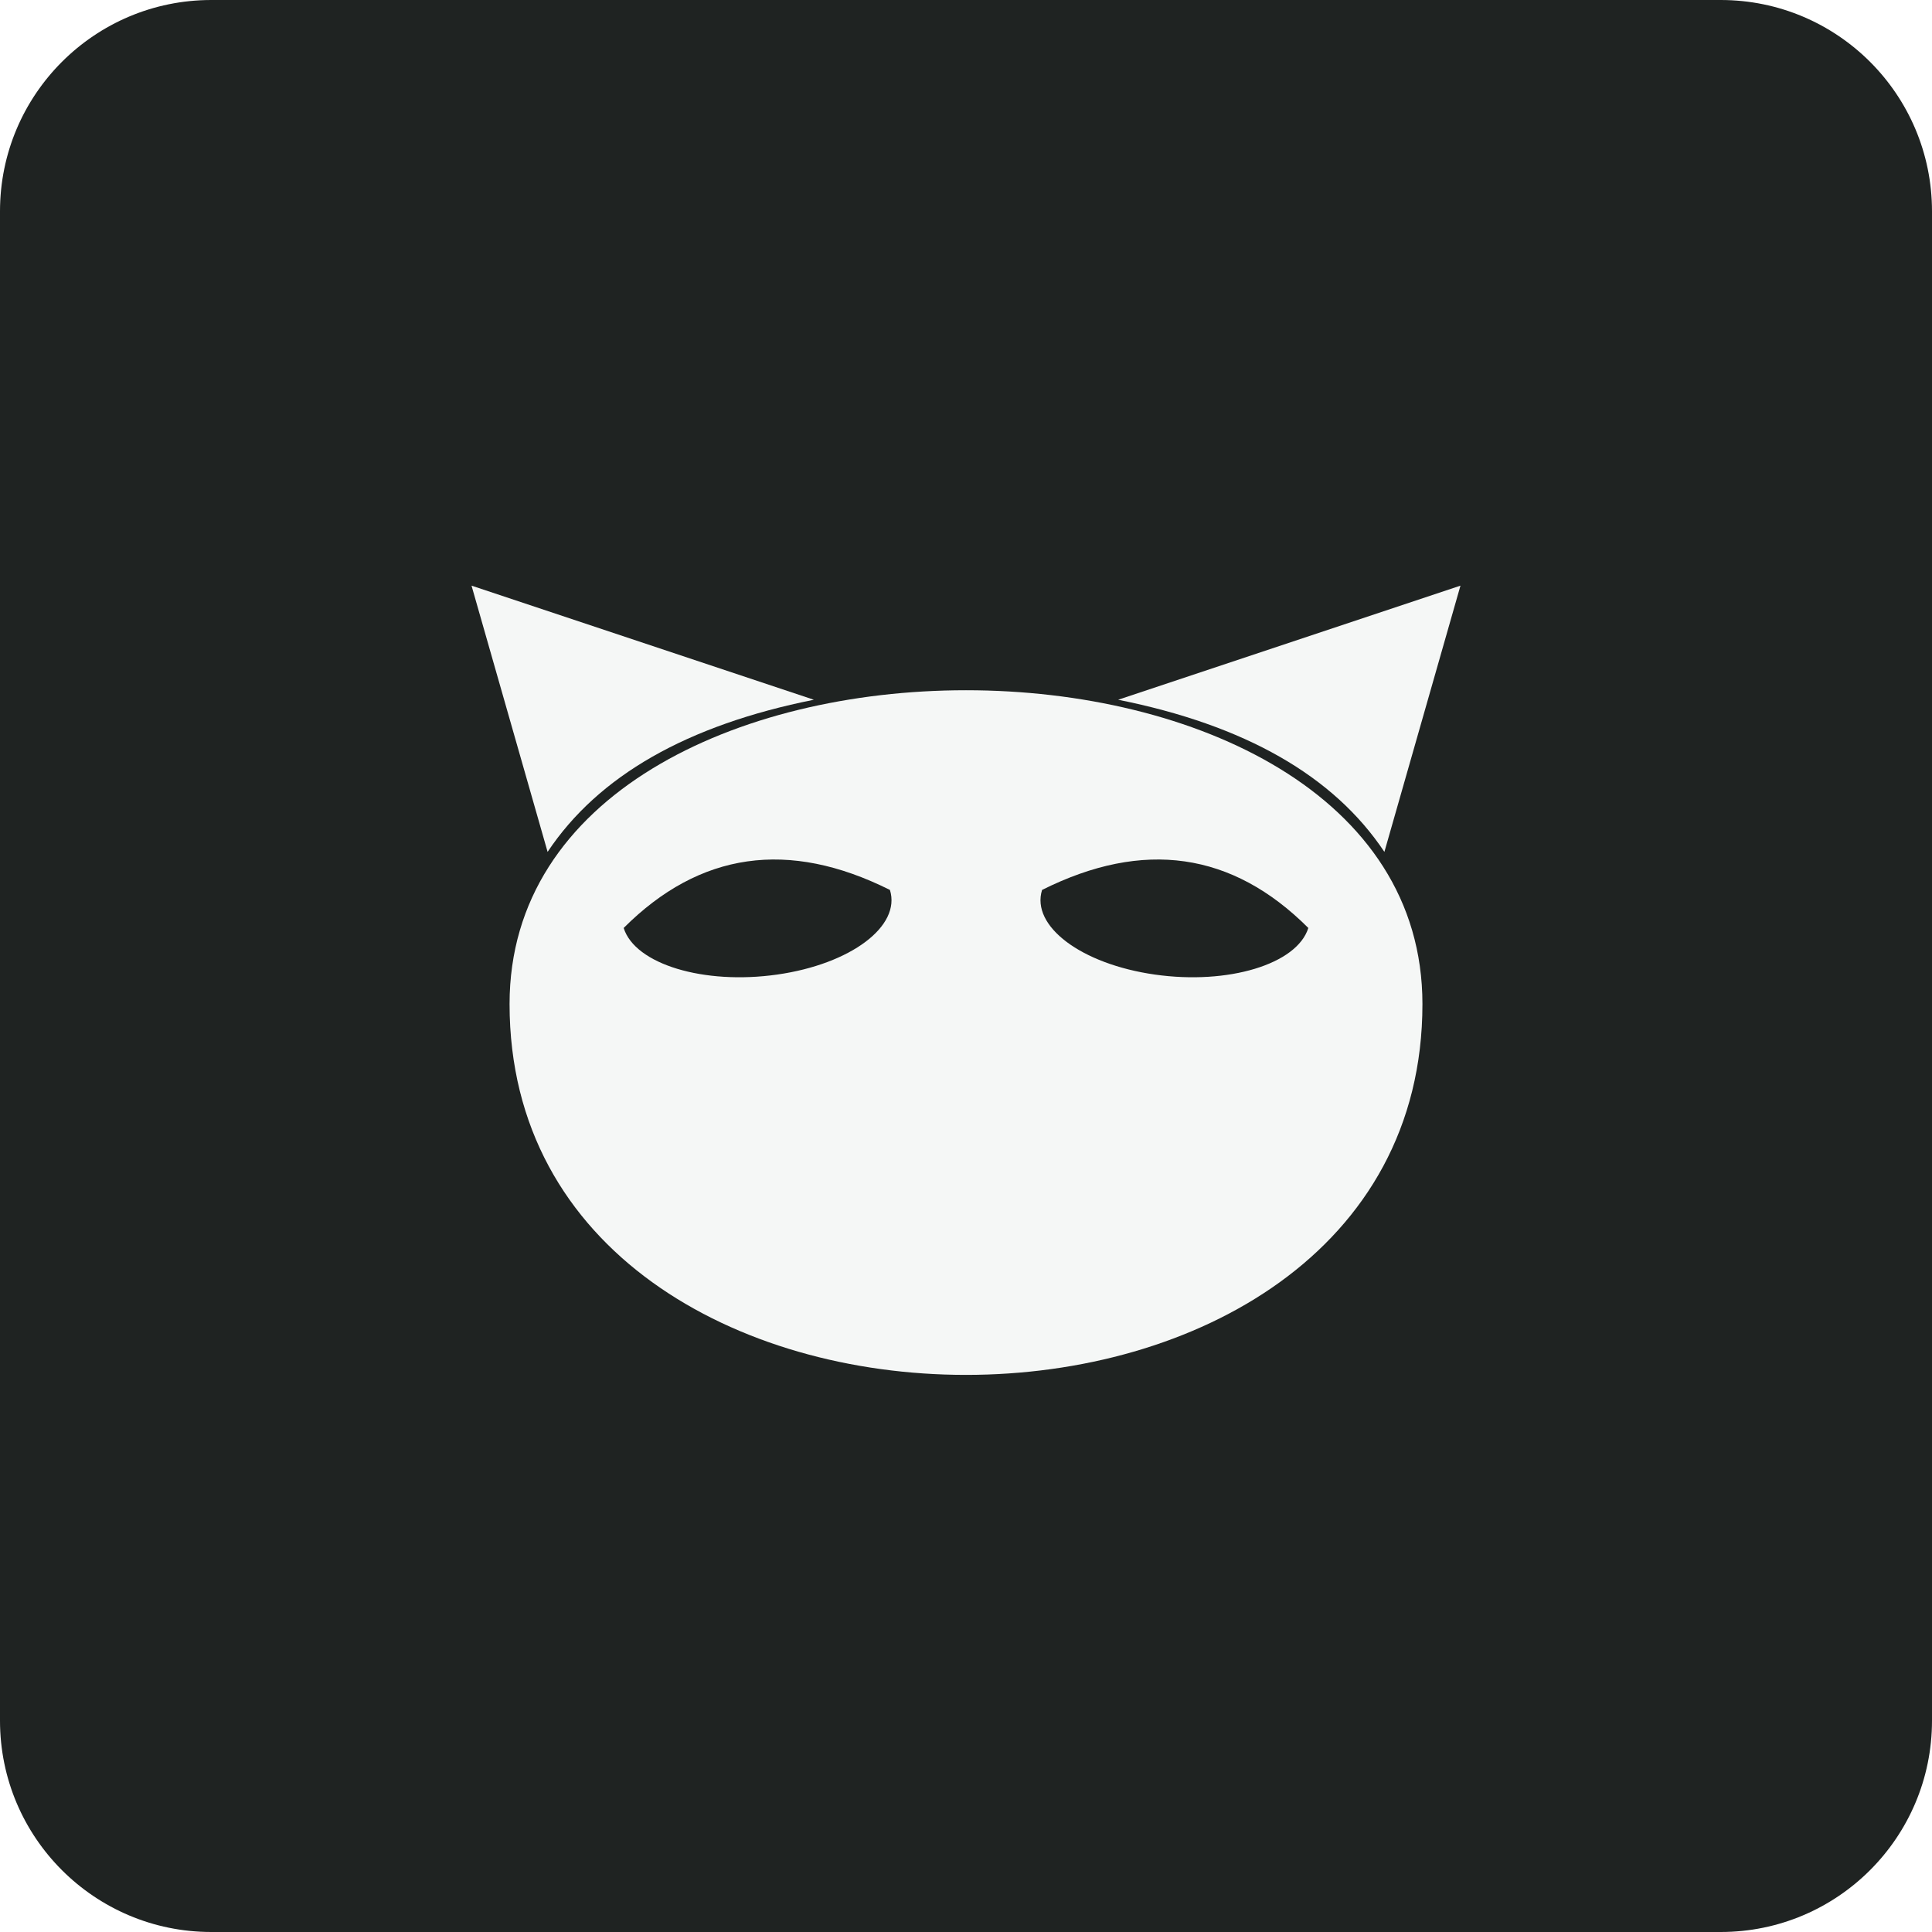
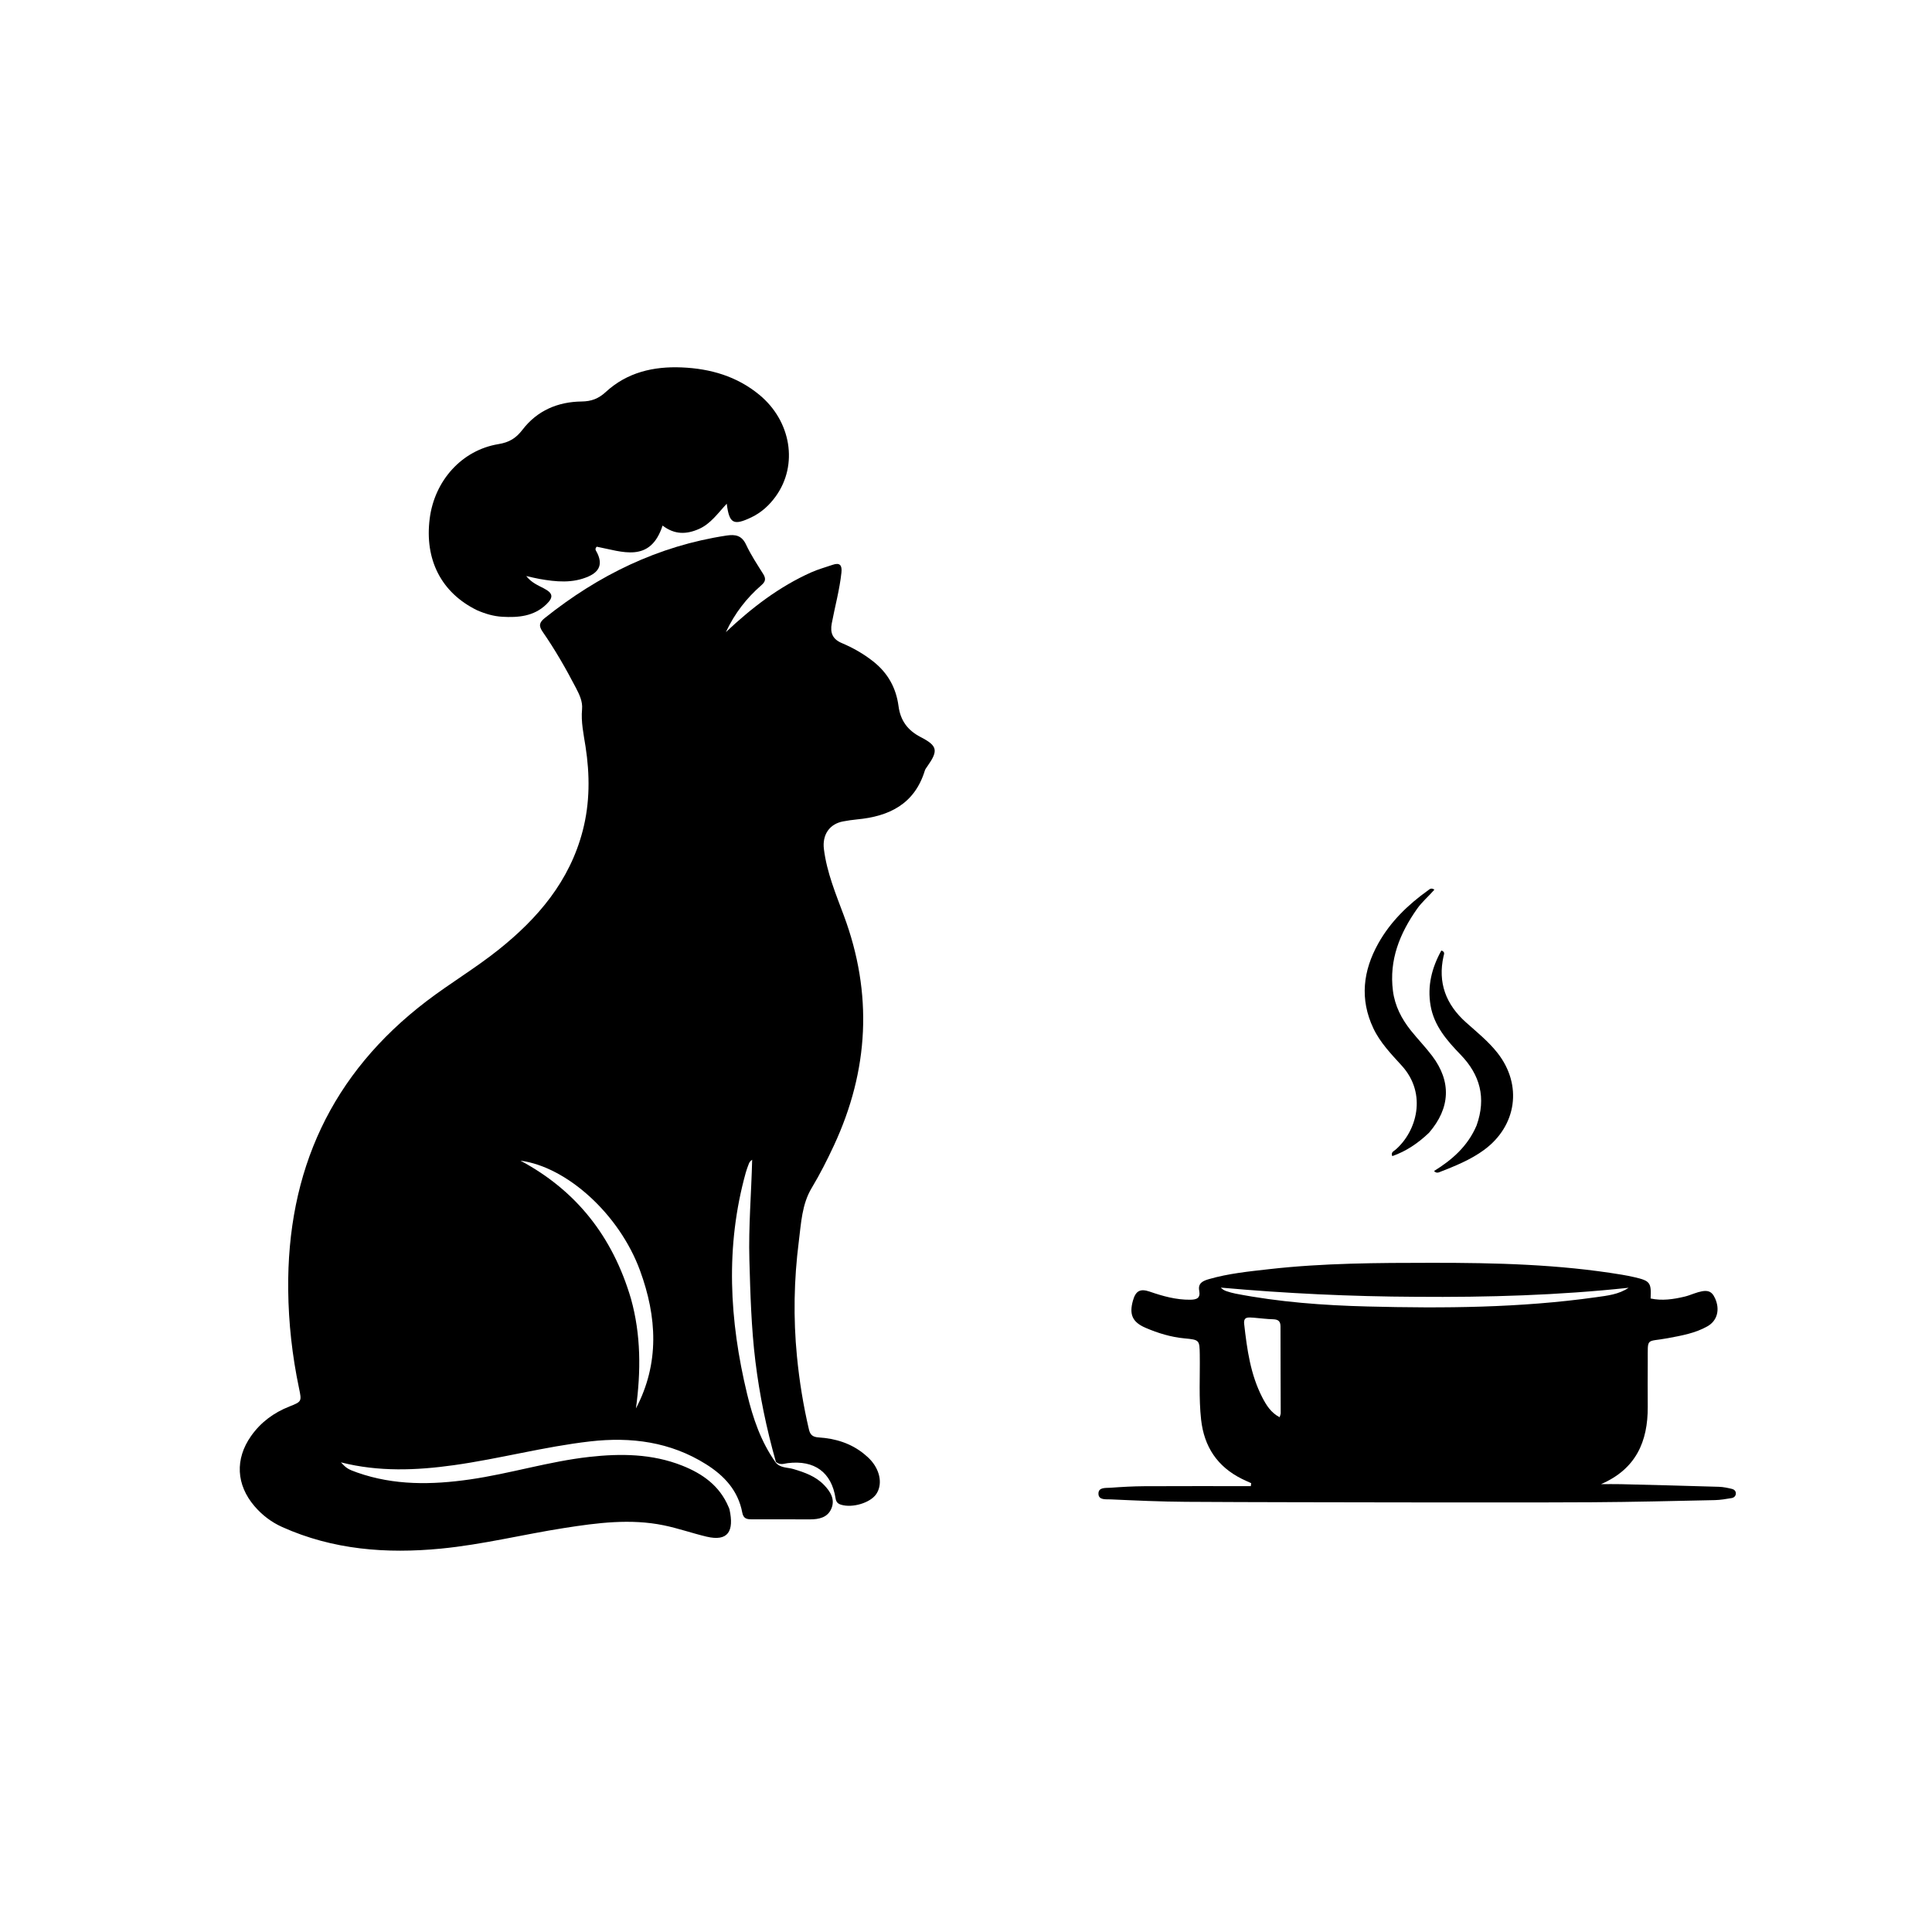
- <svg xmlns="http://www.w3.org/2000/svg" viewBox="0 0 64 64">
-   <rect width="64" height="64" rx="7" fill="#1F2322" />
-   <g transform="translate(32 32) scale(1.26) translate(-32 -32)">
-     <path d="M20 33C20 22 44 22 44 33 44 46 20 46 20 33Z" fill="#F5F7F6" />
-     <path d="M28 25Q23 26 21 29L19 22Z" fill="#F5F7F6" />
-     <path d="M36 25Q41 26 43 29L45 22Z" fill="#F5F7F6" />
-     <path d="M23 31A1 .5-5 0030 30Q26 28 23 31" fill="#1F2322" />
-     <path d="M41 31A1-.5 5 0134 30Q38 28 41 31" fill="#1F2322" />
-   </g>
+ <svg xmlns="http://www.w3.org/2000/svg" version="1.1" id="Layer_1" x="0px" y="0px" width="100%" viewBox="0 0 1024 1024" enable-background="new 0 0 1024 1024" xml:space="preserve">
+   <path fill="#000000" opacity="1" stroke="none" d=" M411.02,774.994   C413.41,778.164 417.274,777.66 420.488,778.615   C426.475,780.393 432.286,782.448 436.708,787.016   C440.043,790.461 442.754,794.6 440.643,799.589   C438.621,804.366 434.039,805.293 429.327,805.299   C418.994,805.312 408.661,805.236 398.328,805.266   C395.739,805.274 394.001,804.835 393.418,801.713   C391.247,790.089 383.921,782.174 374.251,776.094   C355.312,764.19 334.509,761.487 312.771,763.975   C288.444,766.76 264.74,773.189 240.507,776.579   C220.606,779.364 200.763,780.162 180.691,775.083   C183.555,778.179 184.482,778.771 189.37,780.49   C208.927,787.367 228.93,787.033 249.083,784.132   C270.333,781.073 290.94,774.578 312.309,772.194   C329.004,770.331 345.585,770.49 361.52,776.786   C372.384,781.079 381.453,787.508 386.164,798.76   C386.357,799.22 386.581,799.681 386.685,800.164   C389.089,811.437 386.038,817.212 374.414,814.438   C366.819,812.626 359.404,810.007 351.767,808.441   C334.167,804.832 316.607,807.137 299.154,809.86   C277.292,813.272 255.749,818.668 233.683,820.804   C204.768,823.604 176.455,821.43 149.553,809.346   C143.872,806.794 138.969,803.067 134.887,798.304   C125.184,786.98 124.459,773.344 133.076,761.121   C138.209,753.84 145.077,748.752 153.367,745.483   C159.974,742.878 159.957,742.79 158.481,735.753   C154.884,718.607 152.944,701.27 152.756,683.76   C152.076,620.634 175.538,569.114 226.218,530.532   C238.561,521.135 251.912,513.186 264.043,503.529   C285.079,486.784 301.919,467.027 308.862,440.274   C312.69,425.524 312.663,410.658 310.348,395.699   C309.333,389.142 307.876,382.641 308.506,375.895   C308.889,371.777 307.081,368.102 305.221,364.527   C299.909,354.318 294.188,344.34 287.633,334.885   C285.426,331.702 285.794,329.921 288.792,327.526   C317.195,304.839 348.809,289.358 385.01,283.861   C389.765,283.139 393.143,283.754 395.452,288.702   C397.976,294.112 401.33,299.15 404.514,304.231   C406.044,306.673 405.762,308.254 403.562,310.163   C395.726,316.968 389.439,325.007 384.725,335.046   C398.583,321.982 413.07,310.922 429.956,303.364   C433.585,301.739 437.476,300.698 441.246,299.384   C445.202,298.004 446.386,299.638 445.978,303.478   C445.007,312.608 442.54,321.447 440.845,330.434   C439.901,335.443 441.318,338.785 446.122,340.82   C452.11,343.356 457.696,346.515 462.873,350.613   C470.667,356.785 474.972,364.683 476.247,374.314   C477.251,381.906 481.119,387.123 487.88,390.614   C496.973,395.31 497.432,397.788 491.427,406.299   C490.951,406.973 490.413,407.668 490.177,408.437   C484.743,426.147 471.313,432.702 454.273,434.298   C451.792,434.53 449.319,434.913 446.867,435.363   C439.54,436.709 435.755,442.566 436.685,450.031   C438.229,462.422 442.988,473.802 447.278,485.328   C462.662,526.663 460.54,567.212 442.022,607.062   C438.44,614.77 434.601,622.337 430.217,629.638   C424.986,638.348 424.611,648.367 423.379,658.042   C420.804,678.254 420.421,698.566 422.396,718.859   C423.669,731.939 425.759,744.91 428.772,757.724   C429.462,760.654 430.948,761.672 433.944,761.864   C442.755,762.429 450.972,764.934 457.96,770.609   C459.376,771.759 460.755,773.004 461.929,774.392   C466.725,780.063 467.68,787.115 464.414,791.91   C461.229,796.588 451.769,799.365 445.804,797.535   C443.942,796.964 443.157,796.01 442.857,794.089   C440.703,780.312 431.676,773.745 417.474,775.497   C415.534,775.736 413.586,776.729 411.243,774.851   C406.185,756.919 402.564,739.388 400.375,721.524   C398.184,703.646 397.7,685.692 397.189,667.745   C396.686,650.072 398.235,632.407 398.661,614.694   C397.653,615.356 397.195,616.045 396.905,616.799   C396.309,618.348 395.717,619.908 395.272,621.505   C384.369,660.69 386.568,699.826 395.987,738.866   C399.073,751.658 403.272,764.092 411.02,774.994  M334.415,688.313   C339.777,707.508 339.723,726.931 337.061,746.5   C349.674,722.533 348.204,697.938 339.245,673.471   C328.254,643.454 300.398,618.432 275.849,615.173   C305.372,630.97 324.678,655.293 334.415,688.313  z" />
+   <path fill="#000000" opacity="1" stroke="none" d=" M743,796.3   C704.512,796.216 666.524,796.231 628.537,795.994   C615.22,795.911 601.902,795.302 588.595,794.698   C586.205,794.59 582.183,795.221 582.199,791.626   C582.214,788.145 586.109,788.719 588.586,788.536   C594.56,788.097 600.554,787.756 606.543,787.725   C625.347,787.626 644.153,787.688 662.958,787.688   C663.023,787.163 663.087,786.638 663.151,786.113   C661.504,785.354 659.836,784.638 658.214,783.83   C645.224,777.357 638.219,766.846 636.612,752.443   C635.331,740.965 636.083,729.478 635.902,717.996   C635.781,710.252 635.75,710.116 627.805,709.367   C620.6,708.688 613.759,706.603 607.168,703.765   C600.173,700.753 598.415,696.681 600.486,689.329   C601.921,684.234 604.278,682.831 609.401,684.599   C616.363,687.001 623.343,688.953 630.815,688.881   C634.293,688.847 636.356,688.072 635.605,684.067   C634.845,680.017 637.734,678.838 640.72,677.975   C651.154,674.959 661.919,673.902 672.66,672.685   C701.347,669.438 730.191,669.332 758.97,669.316   C792.572,669.297 826.219,670.086 859.518,675.602   C861.813,675.983 864.102,676.43 866.368,676.956   C874.564,678.861 875.291,679.811 874.857,688.227   C880.943,689.545 886.934,688.65 892.893,687.236   C894.506,686.853 896.07,686.243 897.637,685.683   C904.494,683.233 907.044,683.777 909.026,688.149   C911.719,694.089 910.216,700.005 904.987,702.97   C898.509,706.642 891.236,707.901 884.045,709.249   C872.2,711.469 873.41,708.481 873.344,721.52   C873.304,729.518 873.281,737.516 873.337,745.513   C873.47,764.127 867.02,778.674 848.562,786.632   C852.09,786.632 855.619,786.558 859.145,786.645   C876.46,787.071 893.776,787.506 911.089,788.035   C913.394,788.106 915.71,788.617 917.969,789.149   C919.099,789.416 920.098,790.267 920.034,791.645   C919.97,792.995 918.977,793.82 917.805,794.013   C914.855,794.498 911.875,795.029 908.898,795.092   C887.257,795.546 865.615,796.097 843.971,796.221   C810.481,796.412 776.99,796.289 743,796.3  M750.5,687.333   C715.966,687.175 681.499,685.553 647.042,682.464   C647.98,683.42 648.963,683.993 650.021,684.343   C651.596,684.864 653.205,685.326 654.832,685.643   C677.936,690.141 701.364,691.868 724.801,692.464   C765.269,693.492 805.744,693.221 845.96,687.554   C851.884,686.719 857.963,686.116 863.189,682.549   C826.025,686.525 788.793,687.648 750.5,687.333  M664.4,698.396   C661.936,698.311 658.969,697.578 659.437,701.738   C660.947,715.148 662.747,728.502 669.068,740.714   C671.185,744.803 673.587,748.718 678.235,751.167   C678.505,750.163 678.806,749.566 678.805,748.969   C678.776,733.654 678.682,718.338 678.691,703.023   C678.693,700.158 677.341,699.304 674.709,699.235   C671.556,699.153 668.411,698.742 664.4,698.396  z" />
+   <path fill="#000000" opacity="1" stroke="none" d=" M252.798,323.417   C233.868,314.125 224.958,296.614 227.76,274.788   C230.336,254.727 244.779,238.579 264.171,235.396   C269.934,234.45 273.483,232.274 276.947,227.752   C284.71,217.618 295.655,212.954 308.267,212.801   C313.429,212.738 317.197,211.335 321.079,207.759   C332.375,197.354 346.359,194.11 361.328,194.739   C376.48,195.374 390.546,199.416 402.479,209.264   C419.337,223.178 423.127,246.352 411.252,262.954   C407.817,267.757 403.571,271.665 398.149,274.242   C388.786,278.69 386.525,277.573 385.189,266.981   C380.463,272.03 376.7,277.6 370.494,280.352   C363.951,283.254 357.615,283.506 351.184,278.561   C344.631,298.681 329.725,292.341 316.288,289.76   C315.042,291.009 315.881,291.835 316.321,292.676   C319.399,298.567 318.053,302.8 311.954,305.515   C303.489,309.282 294.713,308.397 285.945,306.851   C283.849,306.481 281.782,305.95 278.917,305.32   C281.733,308.854 285.101,310.2 288.244,311.847   C293.132,314.408 293.515,316.534 289.477,320.409   C282.898,326.721 274.593,327.392 266.155,326.897   C261.687,326.634 257.307,325.389 252.798,323.417  z" />
+   <path fill="#000000" opacity="1" stroke="none" d=" M757.409,600.385   C751.576,605.951 745.325,610.169 737.94,612.775   C737.1,610.723 738.663,610.212 739.565,609.443   C750.837,599.815 756.597,579.803 742.967,564.828   C737.378,558.687 731.503,552.634 727.895,544.991   C720.614,529.568 722.412,514.549 730.526,500.028   C736.992,488.457 746.306,479.471 756.999,471.832   C757.735,471.306 758.524,470.393 760.264,471.534   C757.256,475.029 753.716,477.964 751.095,481.683   C741.896,494.736 736.208,508.77 738.279,525.122   C739.294,533.14 742.861,540.035 747.827,546.238   C751.469,550.788 755.553,554.993 759.063,559.636   C769.327,573.216 768.757,587.222 757.409,600.385  z" />
+   <path fill="#000000" opacity="1" stroke="none" d=" M782.628,596.497   C787.817,581.915 784.471,569.678 774.145,559.002   C766.915,551.527 760.087,543.726 758.235,532.986   C756.435,522.546 758.887,512.923 763.949,503.796   C766.068,504.475 765.329,505.793 765.11,506.78   C761.976,520.836 766.359,532.315 776.895,541.783   C782.713,547.011 788.864,551.906 793.736,558.115   C807.026,575.051 803.941,596.771 786.541,609.51   C779.319,614.798 771.131,618.047 762.909,621.269   C762.18,621.555 761.32,621.873 760.062,620.67   C769.711,614.709 777.968,607.469 782.628,596.497  z" />
</svg>
